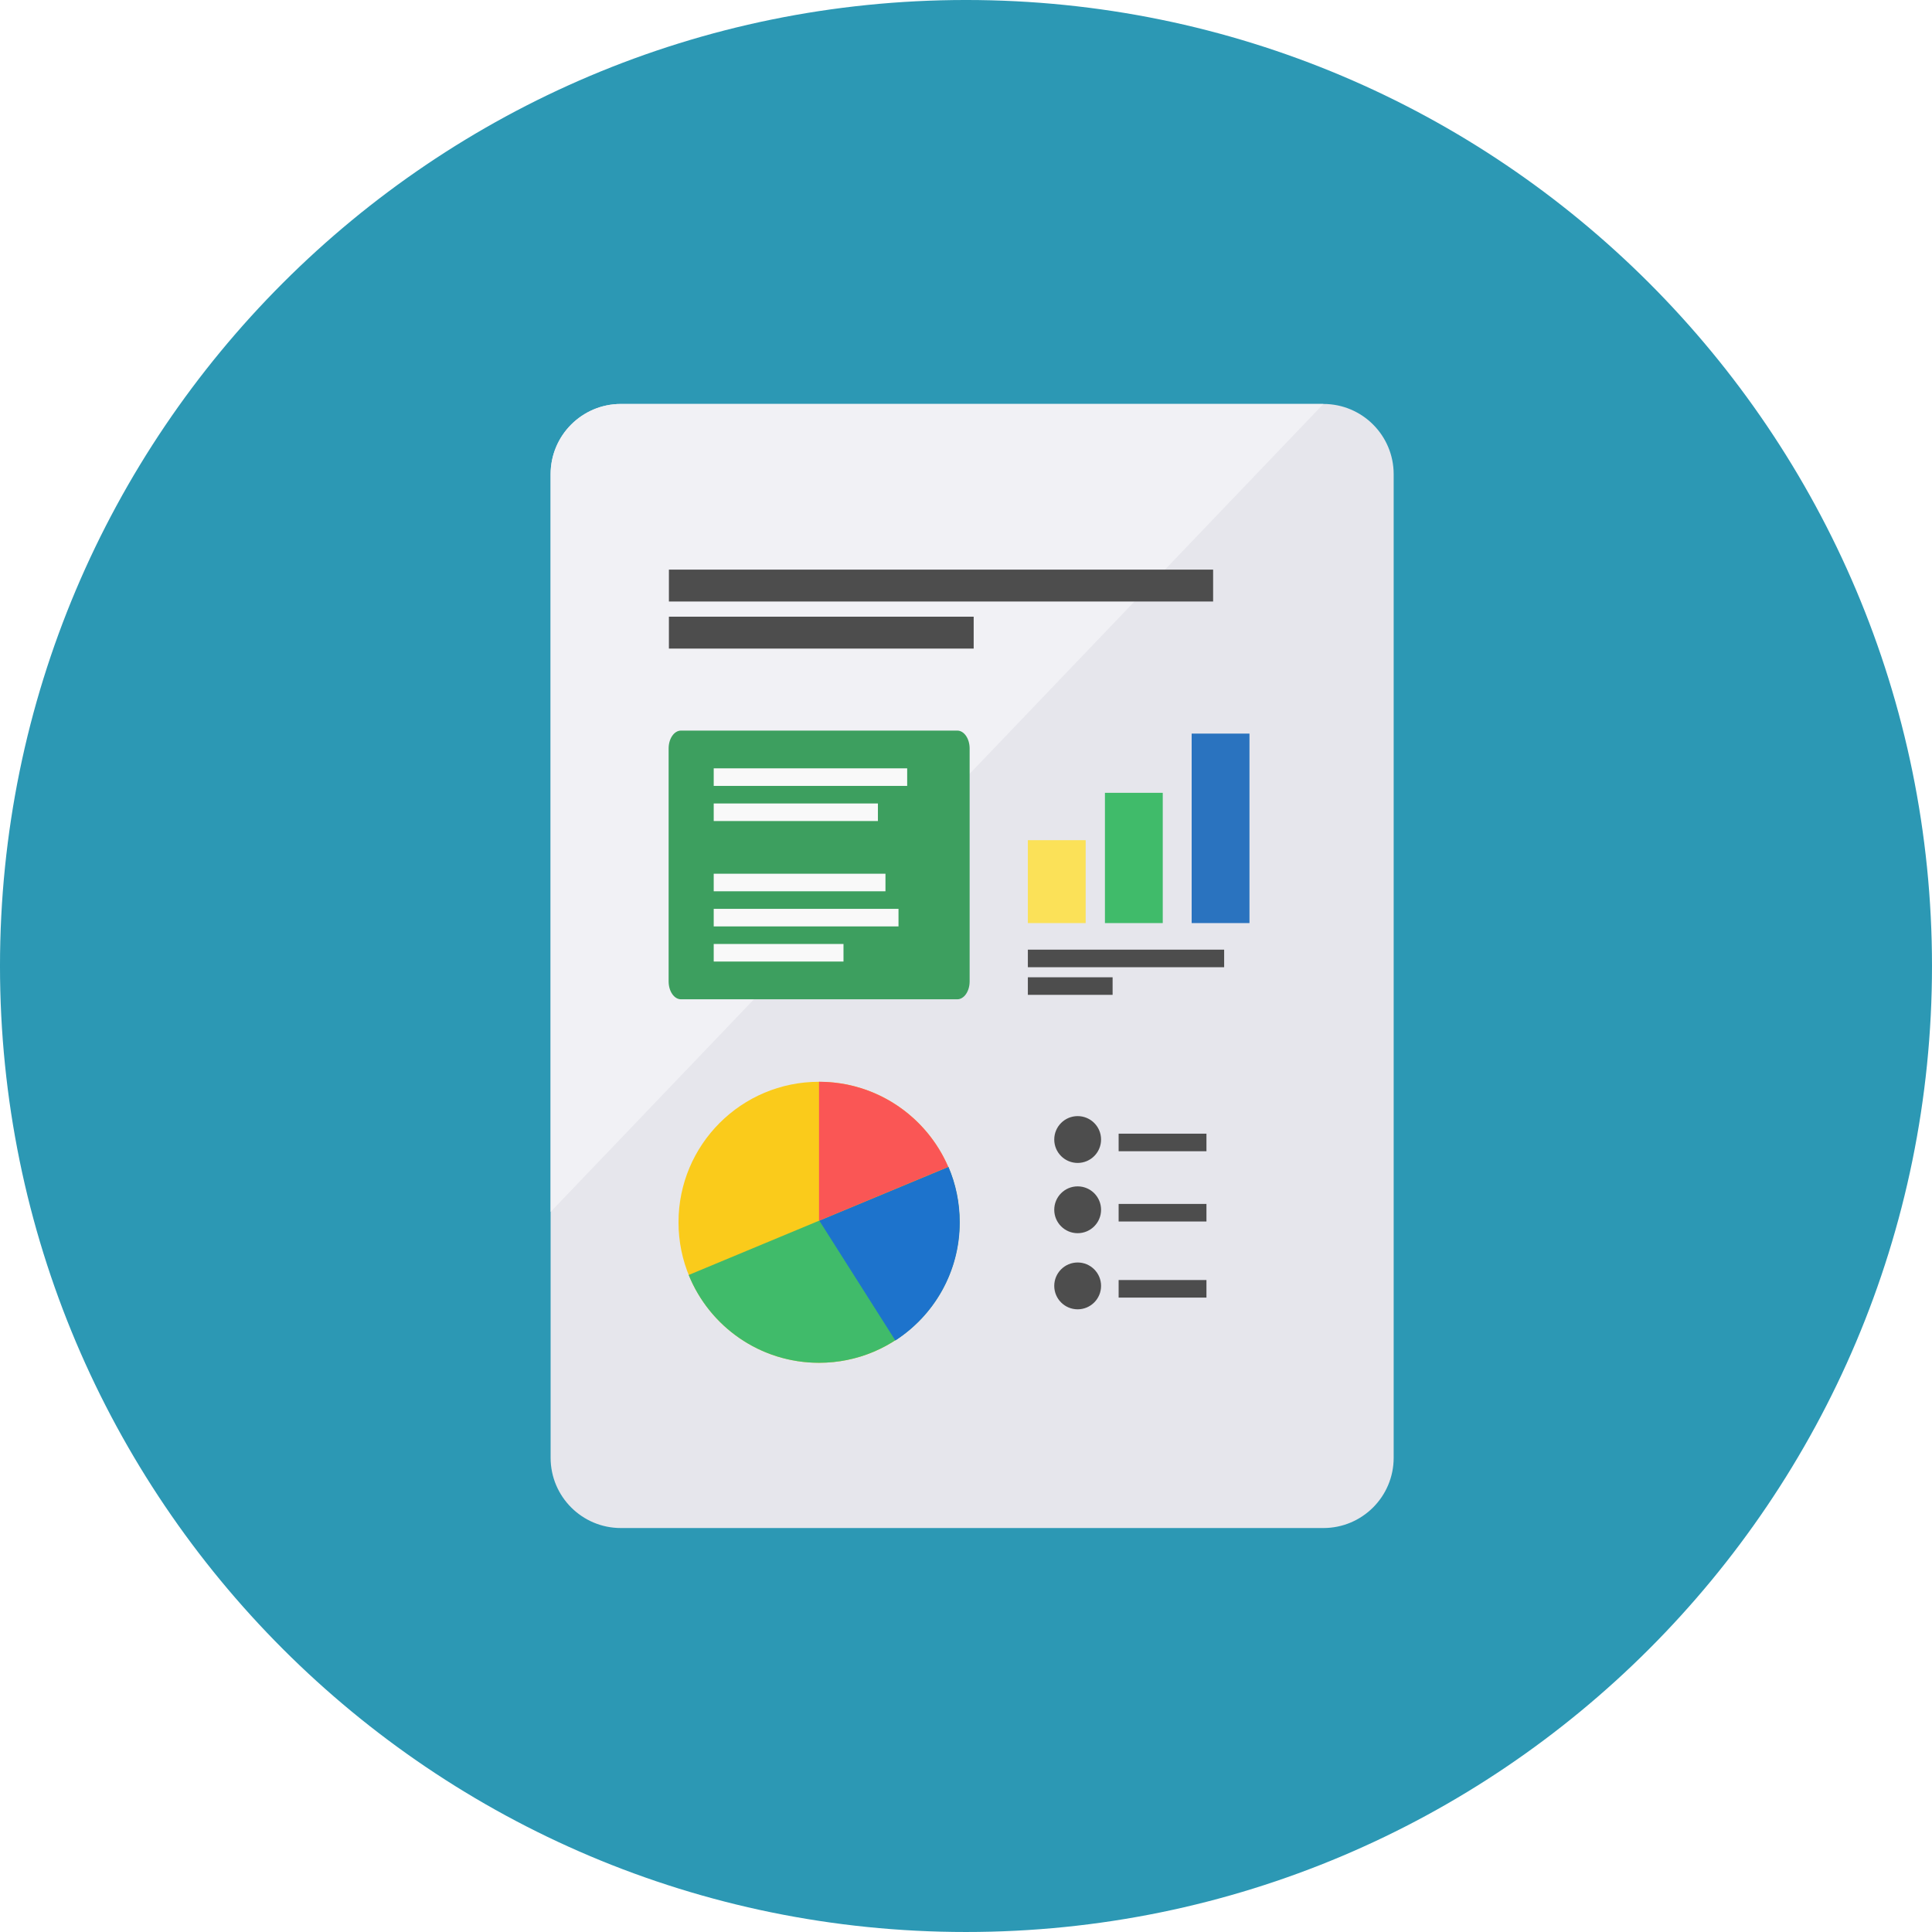
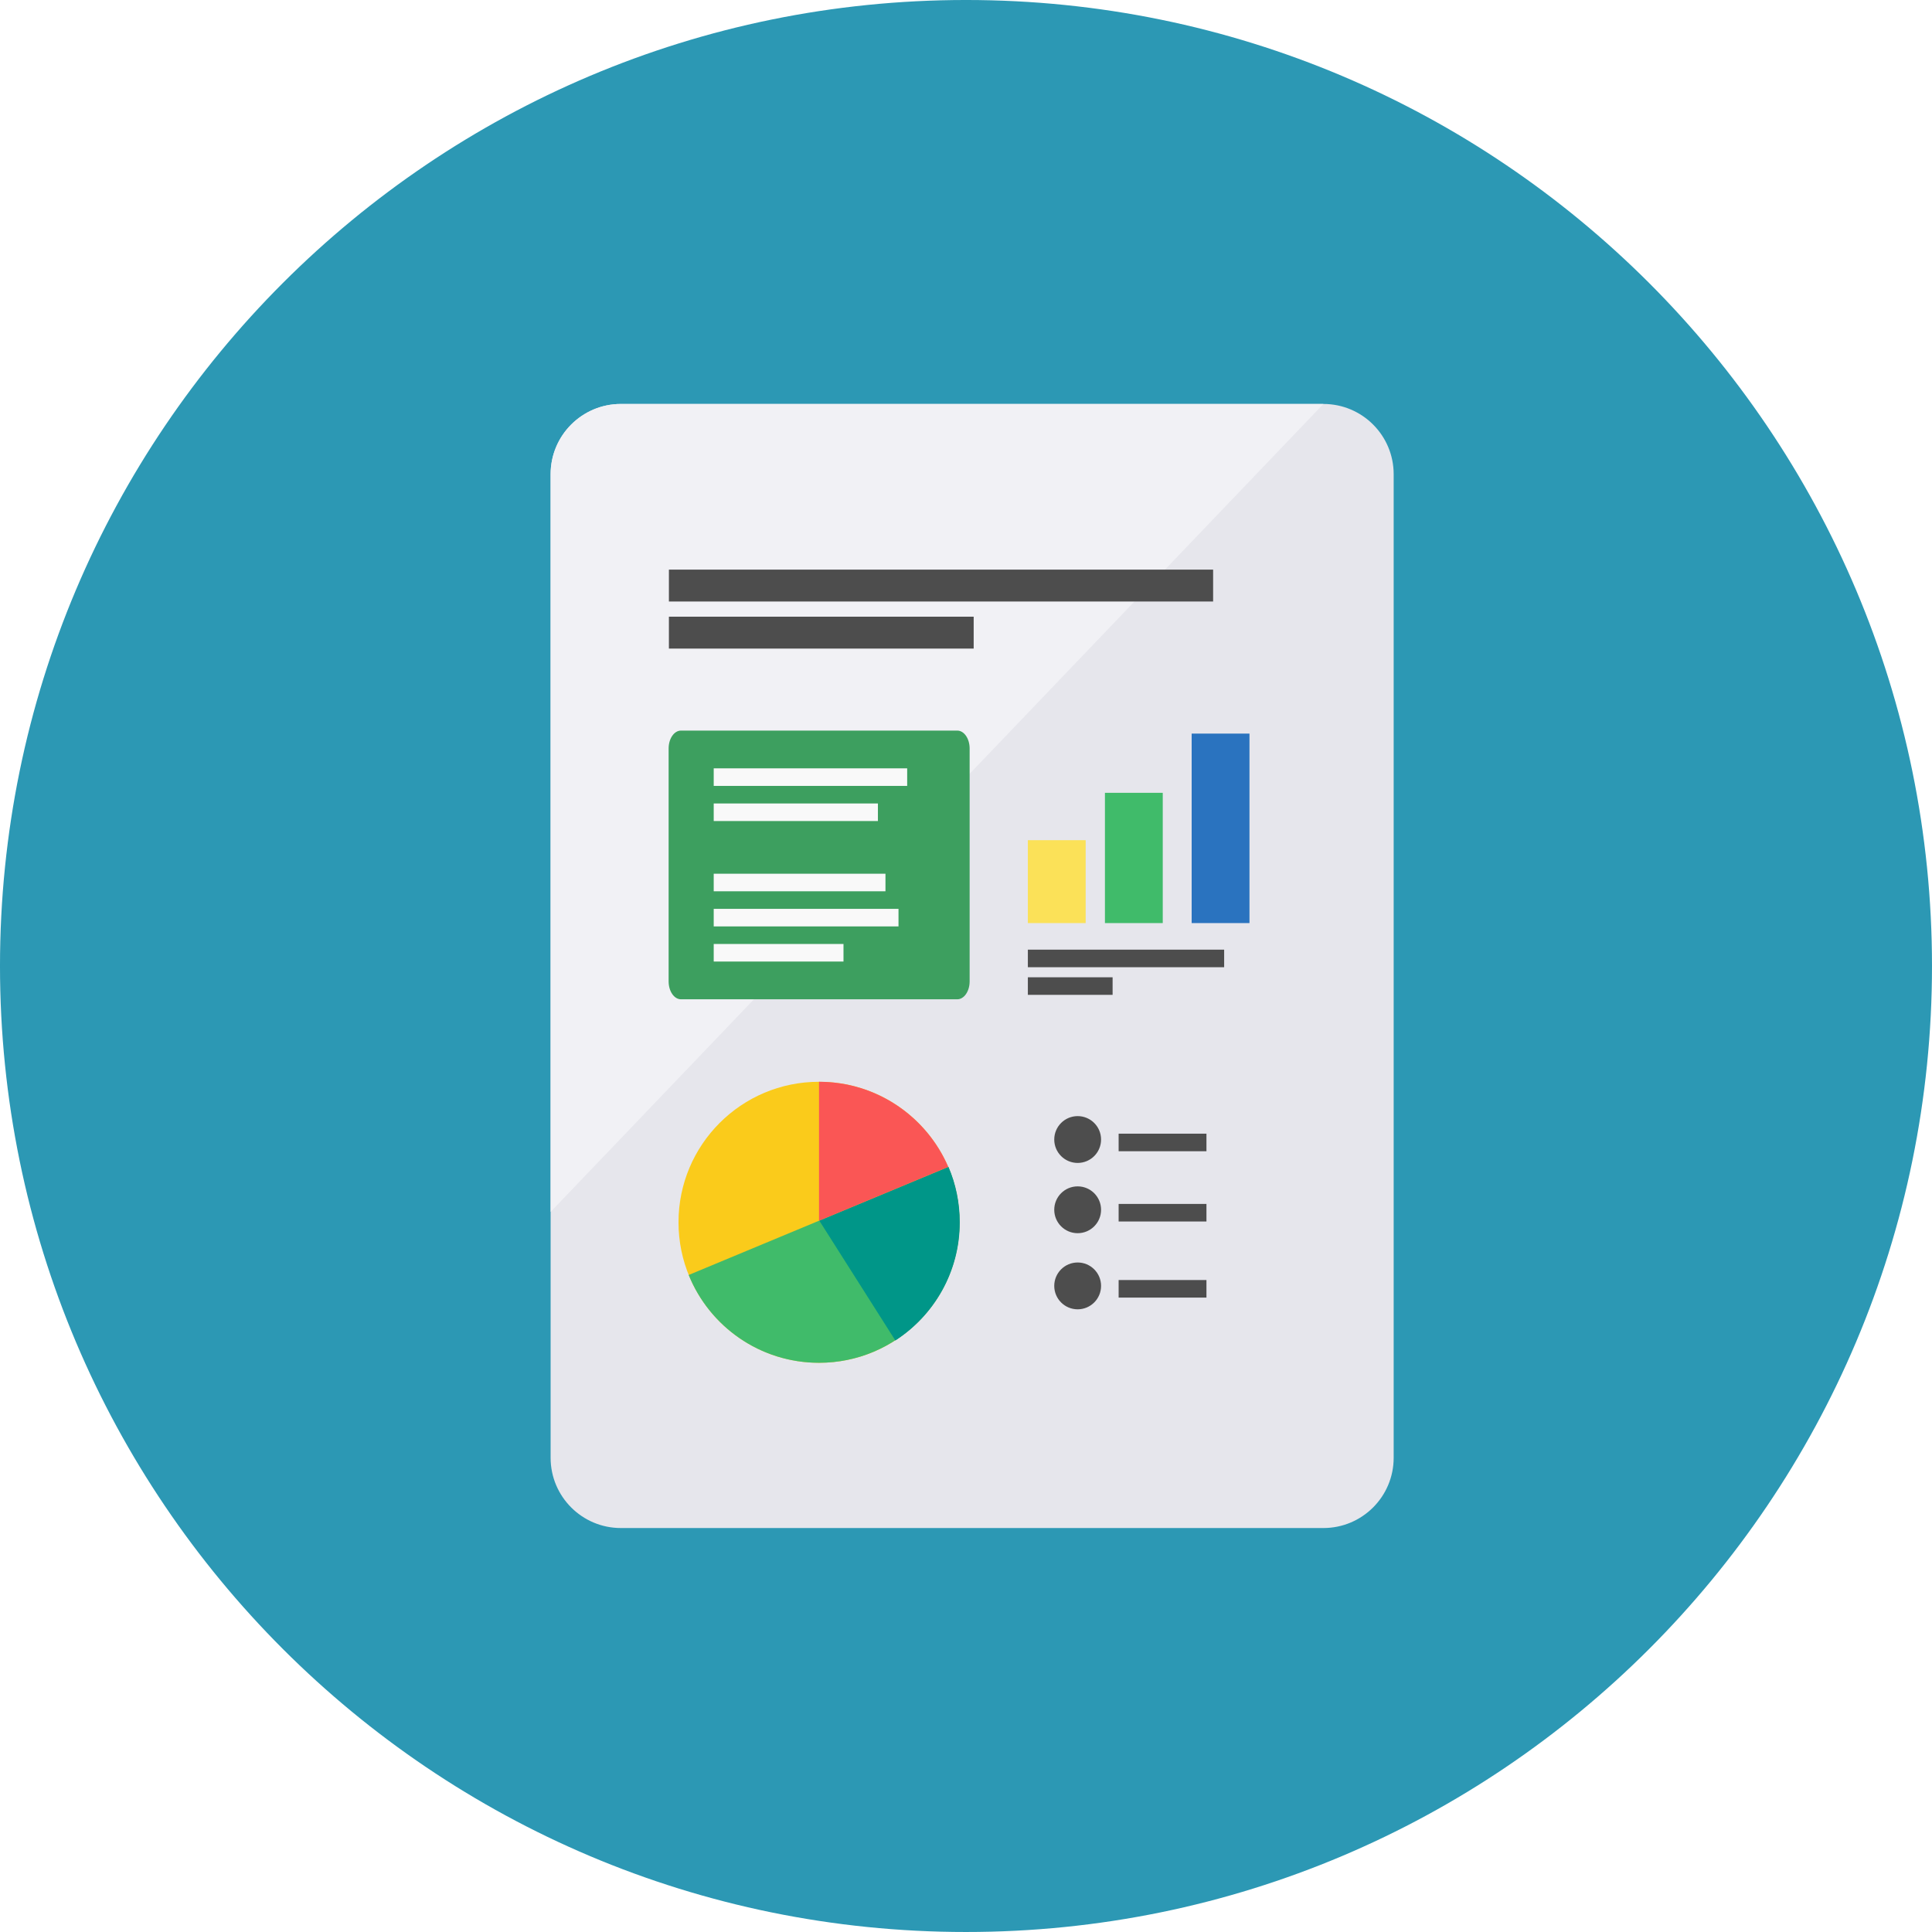
<svg xmlns="http://www.w3.org/2000/svg" height="110px" style="enable-background:new 0 0 110 110;" version="1.0" viewBox="0 0 110 110" width="110px" xml:space="preserve" id="svg46">
  <defs id="defs50" />
  <g id="Artboard" />
  <g id="Multicolor">
    <g id="g4956" transform="translate(-75.71803,229.3902)">
      <g id="g5287-3" transform="translate(275.8056,1.076478)">
        <circle id="circle3-4-6" style="fill:#32bea6" r="55" cy="-163.602" cx="433.661" />
      </g>
      <g id="g5250">
        <circle transform="translate(-0.7453773)" id="circle3-3" style="fill:#37abc8" r="55" cy="-166.92" cx="306.018" />
        <path transform="translate(-0.7453773)" d="m 330.368,-194.92 c 0,-2.209 -1.791,-4 -4,-4 h -40 c -2.209,0 -4,1.791 -4,4 v 56 c 0,2.209 1.791,4 4,4 h 40 c 2.209,0 4,-1.791 4,-4 z" style="fill:#344540;fill-opacity:1" id="path5-1" />
        <path transform="translate(-0.7453773)" id="path4548-9" style="fill:#405350;fill-opacity:1" d="m 326.368,-198.92 h -40 c -2.209,0 -4,1.791 -4,4 v 42 z" />
        <g id="g41-3" transform="translate(250.6496,-215.3279)">
          <circle id="circle33-6" style="fill:#facb1b" r="8" cy="63" cx="47" />
          <path id="path35-1" style="fill:#40bb6a;fill-opacity:1" d="m 55,63 c 0,4.42 -3.58,8 -8,8 -3.36,0 -6.233,-2.067 -7.42,-5 L 54.36,59.847 C 54.773,60.813 55,61.88 55,63 Z" />
-           <path id="path37-0" style="fill:#1d73cc;fill-opacity:1" d="m 55.013,63.003 c 0,2.82 -1.46,5.3 -3.667,6.727 l -4.327,-6.82 7.353,-3.06 c 0.414,0.967 0.641,2.033 0.641,3.153 z" />
+           <path id="path37-0" style="fill:#009688;fill-opacity:1" d="m 55.013,63.003 c 0,2.82 -1.46,5.3 -3.667,6.727 l -4.327,-6.82 7.353,-3.06 c 0.414,0.967 0.641,2.033 0.641,3.153 z" />
          <path id="path39-6" style="fill:#fa5655" d="M 54.36,59.847 47,62.913 V 55 c 3.3,0 6.133,2 7.36,4.847 z" />
        </g>
        <g transform="translate(226.9463,-247.3027)" id="g15-3-3" style="fill:#ececec">
          <rect id="rect13-7-2" y="57.815" x="62.157" width="30.985" style="fill:#ececec;stroke-width:3.354" height="1.816" />
          <rect height="1.816" style="fill:#ececec;stroke-width:2.51" width="17.352" x="62.157" y="60.495" id="rect4583-0" />
        </g>
        <rect style="opacity:1;fill:#ececec;fill-opacity:1;stroke:none;stroke-width:0;stroke-miterlimit:4;stroke-dasharray:none;stroke-opacity:1" id="rect4596-6" width="17.138" height="15.299" x="289.087" y="-180.323" rx="0.703" ry="1.02" />
        <g id="g4594-1" transform="translate(250.7087,-215.3729)" style="fill:#ececec;fill-opacity:1">
          <g transform="translate(0,0.544996)" id="g4972">
            <g style="fill:#ececec;fill-opacity:1" transform="translate(2.66e-6,4)" id="g15-4">
              <circle cx="61.667" cy="58.333" r="1.333" style="fill:#ececec;fill-opacity:1" id="circle11-7" />
              <rect height="1" style="fill:#ececec;fill-opacity:1" width="5" x="64" y="58" id="rect13-8" />
            </g>
            <g style="fill:#ececec;fill-opacity:1" transform="translate(2.66e-6,2)" id="g21-4">
              <circle cx="61.667" cy="64.667" r="1.333" style="fill:#ececec;fill-opacity:1" id="circle17-5" />
              <rect height="1" style="fill:#ececec;fill-opacity:1" width="5" x="64" y="64.333" id="rect19-0" />
            </g>
            <circle id="circle4590-5" style="fill:#ececec;fill-opacity:1" r="1.333" cy="58.333" cx="61.667" />
            <rect id="rect4592-54" y="58" x="64" width="5" style="fill:#ececec;fill-opacity:1" height="1" />
          </g>
          <g id="g4806-7" transform="translate(0.3295837,0.407839)">
            <g transform="matrix(0.5486137,0,0,0.6742721,34.36268,11.21414)" id="g4588-6">
              <rect id="rect27-5" y="44" x="44" width="6" style="fill:#fbe158" height="7" />
              <rect id="rect29-6" y="40" x="52" width="6" style="fill:#40bb6a;fill-opacity:1" height="11" />
              <rect id="rect31-9" y="35" x="61" width="6" style="fill:#2a73bf;fill-opacity:1" height="16" />
            </g>
            <rect id="rect4592-5-3" y="47.115" x="58.502" width="11.176" style="fill:#ececec;fill-opacity:1;stroke-width:1.495" height="1" />
            <rect height="1" style="fill:#ececec;fill-opacity:1;stroke-width:0.982" width="4.825" x="58.502" y="48.688" id="rect4615-7" />
          </g>
          <g id="g4674-4" transform="translate(0.9574957,9.560507)" style="fill:#4d4d4d">
            <rect height="1" style="fill:#4d4d4d;fill-opacity:1;stroke-width:1.216" width="7.389" x="39.988" y="37.639" id="rect4656-5" />
            <rect id="rect4658-2" y="35.639" x="39.988" width="10.521" style="fill:#4d4d4d;fill-opacity:1;stroke-width:1.451" height="1" />
            <rect height="1" style="fill:#4d4d4d;fill-opacity:1;stroke-width:1.338" width="8.955" x="39.988" y="33.639" id="rect4660-5" />
            <rect height="1" style="fill:#4d4d4d;fill-opacity:1;stroke-width:1.384" width="9.582" x="39.988" y="29.639" id="rect4664-7" />
            <rect id="rect4666-4" y="27.639" x="39.988" width="11.015" style="fill:#4d4d4d;fill-opacity:1;stroke-width:1.484" height="1" />
          </g>
        </g>
      </g>
      <g id="g5287" transform="translate(5.198608,-3.317871)">
        <circle id="circle3-4" style="fill:#32bea6" r="55" cy="-163.602" cx="433.661" />
        <path d="m 458.011,-191.602 c 0,-2.209 -1.791,-4 -4,-4 h -40 c -2.209,0 -4,1.791 -4,4 v 56 c 0,2.209 1.791,4 4,4 h 40 c 2.209,0 4,-1.791 4,-4 z" style="fill:#333333" id="path5-3" />
        <path id="path4548-0" style="fill:#3d3d3d;fill-opacity:1" d="m 454.011,-195.602 h -40 c -2.209,0 -4,1.791 -4,4 v 42 z" />
        <g style="fill:#ececec;fill-opacity:1" transform="translate(378.3518,-208.055)" id="g15-7">
          <circle cx="61.667" cy="58.333" r="1.333" style="fill:#ececec;fill-opacity:1" id="circle11-8" />
          <rect height="1" style="fill:#ececec;fill-opacity:1" width="5" x="64" y="58" id="rect13-6" />
        </g>
        <g style="fill:#ececec;fill-opacity:1" transform="translate(378.3518,-210.055)" id="g21-8">
          <circle cx="61.667" cy="64.667" r="1.333" style="fill:#ececec;fill-opacity:1" id="circle17-8" />
          <rect height="1" style="fill:#ececec;fill-opacity:1" width="5" x="64" y="64.333" id="rect19-4" />
        </g>
        <g transform="translate(378.2927,-212.01)" id="g41-31">
          <circle cx="47" cy="63" r="8" style="fill:#facb1b" id="circle33-4" />
          <path d="m 55,63 c 0,4.42 -3.58,8 -8,8 -3.36,0 -6.233,-2.067 -7.42,-5 L 54.36,59.847 C 54.773,60.813 55,61.88 55,63 Z" style="fill:#40bb6a;fill-opacity:1" id="path35-9" />
-           <path d="m 55.013,63.003 c 0,2.82 -1.46,5.3 -3.667,6.727 l -4.327,-6.82 7.353,-3.06 c 0.414,0.967 0.641,2.033 0.641,3.153 z" style="fill:#1d73cc;fill-opacity:1" id="path37-2" />
+           <path d="m 55.013,63.003 c 0,2.82 -1.46,5.3 -3.667,6.727 l -4.327,-6.82 7.353,-3.06 c 0.414,0.967 0.641,2.033 0.641,3.153 z" style="fill:#009688;fill-opacity:1" id="path37-2" />
          <path d="M 54.36,59.847 47,62.913 V 55 c 3.3,0 6.133,2 7.36,4.847 z" style="fill:#fa5655" id="path39-0" />
        </g>
        <g style="fill:#ececec" id="g15-3-6" transform="translate(354.5894,-243.9849)">
          <rect height="1.816" style="fill:#ececec;stroke-width:3.354" width="30.985" x="62.157" y="57.815" id="rect13-7-8" />
          <rect id="rect4583-9" y="60.495" x="62.157" width="17.352" style="fill:#ececec;stroke-width:2.51" height="1.816" />
        </g>
        <rect ry="1.02" rx="0.703" y="-177.005" x="416.73" height="15.299" width="17.138" id="rect4596-2" style="opacity:1;fill:#ececec;fill-opacity:1;stroke:none;stroke-width:0;stroke-miterlimit:4;stroke-dasharray:none;stroke-opacity:1" />
        <g style="fill:#ececec;fill-opacity:1" transform="translate(378.3518,-212.055)" id="g4594-6">
          <circle id="circle4590-6" style="fill:#ececec;fill-opacity:1" r="1.333" cy="58.333" cx="61.667" />
          <rect id="rect4592-4" y="58" x="64" width="5" style="fill:#ececec;fill-opacity:1" height="1" />
          <g transform="translate(0.3295837,0.407839)" id="g4806-9">
            <g id="g4588-5" transform="matrix(0.5486137,0,0,0.6742721,34.36268,11.21414)">
              <rect height="7" style="fill:#fbe158" width="6" x="44" y="44" id="rect27-0" />
              <rect height="11" style="fill:#40bb6a;fill-opacity:1" width="6" x="52" y="40" id="rect29-4" />
              <rect height="16" style="fill:#2a73bf;fill-opacity:1" width="6" x="61" y="35" id="rect31-8" />
            </g>
            <rect height="1" style="fill:#ececec;fill-opacity:1;stroke-width:1.495" width="11.176" x="58.502" y="47.115" id="rect4592-5-7" />
            <rect id="rect4615-1" y="48.688" x="58.502" width="4.825" style="fill:#ececec;fill-opacity:1;stroke-width:0.982" height="1" />
          </g>
          <g style="fill:#4d4d4d" transform="translate(0.9574957,9.560507)" id="g4674-7">
            <rect id="rect4656-2" y="37.639" x="39.988" width="7.389" style="fill:#4d4d4d;fill-opacity:1;stroke-width:1.216" height="1" />
            <rect height="1" style="fill:#4d4d4d;fill-opacity:1;stroke-width:1.451" width="10.521" x="39.988" y="35.639" id="rect4658-7" />
            <rect id="rect4660-2" y="33.639" x="39.988" width="8.955" style="fill:#4d4d4d;fill-opacity:1;stroke-width:1.338" height="1" />
            <rect id="rect4664-6" y="29.639" x="39.988" width="9.466" style="fill:#4d4d4d;fill-opacity:1;stroke-width:1.376" height="1" />
            <rect height="1" style="fill:#4d4d4d;fill-opacity:1;stroke-width:1.484" width="11.015" x="39.988" y="27.639" id="rect4666-1" />
          </g>
        </g>
      </g>
      <g id="g5324" transform="translate(6.412872,-3.783981)">
        <circle id="circle3-4-0" style="fill:#e15959;fill-opacity:1" r="55" cy="-163.136" cx="566.034" />
        <path d="m 590.384,-191.136 c 0,-2.209 -1.791,-4 -4,-4 h -40 c -2.209,0 -4,1.791 -4,4 v 56 c 0,2.209 1.791,4 4,4 h 40 c 2.209,0 4,-1.791 4,-4 z" style="fill:#e6e6ec;fill-opacity:1" id="path5-3-6" />
        <path id="path4548-0-1" style="fill:#f1f1f5;fill-opacity:1" d="m 586.384,-195.136 h -40 c -2.209,0 -4,1.791 -4,4 v 42 z" />
        <g style="fill:#4d4d4d;fill-opacity:1" transform="translate(510.7247,-207.5889)" id="g15-7-5">
          <circle cx="61.667" cy="58.333" r="1.333" style="fill:#4d4d4d;fill-opacity:1" id="circle11-8-9" />
          <rect height="1" style="fill:#4d4d4d;fill-opacity:1" width="5" x="64" y="58" id="rect13-6-4" />
        </g>
        <g style="fill:#4d4d4d;fill-opacity:1" transform="translate(510.7247,-209.5889)" id="g21-8-9">
          <circle cx="61.667" cy="64.667" r="1.333" style="fill:#4d4d4d;fill-opacity:1" id="circle17-8-0" />
          <rect height="1" style="fill:#4d4d4d;fill-opacity:1" width="5" x="64" y="64.333" id="rect19-4-9" />
        </g>
        <g transform="translate(510.6656,-211.5439)" id="g41-31-1">
          <circle cx="47" cy="63" r="8" style="fill:#facb1b" id="circle33-4-7" />
          <path d="m 55,63 c 0,4.42 -3.58,8 -8,8 -3.36,0 -6.233,-2.067 -7.42,-5 L 54.36,59.847 C 54.773,60.813 55,61.88 55,63 Z" style="fill:#40bb6a;fill-opacity:1" id="path35-9-7" />
-           <path d="m 55.013,63.003 c 0,2.82 -1.46,5.3 -3.667,6.727 l -4.327,-6.82 7.353,-3.06 c 0.414,0.967 0.641,2.033 0.641,3.153 z" style="fill:#1d73cc;fill-opacity:1" id="path37-2-1" />
+           <path d="m 55.013,63.003 c 0,2.82 -1.46,5.3 -3.667,6.727 l -4.327,-6.82 7.353,-3.06 c 0.414,0.967 0.641,2.033 0.641,3.153 z" style="fill:#009688;fill-opacity:1" id="path37-2-1" />
          <path d="M 54.36,59.847 47,62.913 V 55 c 3.3,0 6.133,2 7.36,4.847 z" style="fill:#fa5655" id="path39-0-1" />
        </g>
        <g style="fill:#4d4d4d;fill-opacity:1" id="g15-3-6-5" transform="translate(486.9623,-243.5188)">
          <rect height="1.816" style="fill:#4d4d4d;fill-opacity:1;stroke-width:3.354" width="30.985" x="62.157" y="57.815" id="rect13-7-8-9" />
          <rect id="rect4583-9-7" y="60.495" x="62.157" width="17.352" style="fill:#4d4d4d;fill-opacity:1;stroke-width:2.51" height="1.816" />
        </g>
        <rect ry="1.02" rx="0.703" y="-176.539" x="549.103" height="15.299" width="17.138" id="rect4596-2-7" style="opacity:1;fill:#2a73bf;fill-opacity:1;stroke:none;stroke-width:0;stroke-miterlimit:4;stroke-dasharray:none;stroke-opacity:1" />
        <g style="fill:#ececec;fill-opacity:1" transform="translate(510.7247,-211.5889)" id="g4594-6-6">
          <circle id="circle4590-6-7" style="fill:#4d4d4d;fill-opacity:1" r="1.333" cy="58.333" cx="61.667" />
          <rect id="rect4592-4-3" y="58" x="64" width="5" style="fill:#4d4d4d;fill-opacity:1" height="1" />
          <g transform="translate(0.3295837,0.407839)" id="g4806-9-6">
            <g id="g4588-5-5" transform="matrix(0.5486137,0,0,0.6742721,34.36268,11.21414)">
              <rect height="7" style="fill:#fbe158" width="6" x="44" y="44" id="rect27-0-6" />
              <rect height="11" style="fill:#40bb6a;fill-opacity:1" width="6" x="52" y="40" id="rect29-4-3" />
              <rect height="16" style="fill:#2a73bf;fill-opacity:1" width="6" x="61" y="35" id="rect31-8-9" />
            </g>
            <rect height="1" style="fill:#4d4d4d;fill-opacity:1;stroke-width:1.495" width="11.176" x="58.502" y="47.115" id="rect4592-5-7-4" />
            <rect id="rect4615-1-8" y="48.688" x="58.502" width="4.825" style="fill:#4d4d4d;fill-opacity:1;stroke-width:0.982" height="1" />
          </g>
          <g style="fill:#f9f9f9" transform="translate(0.9574957,9.560507)" id="g4674-7-1">
            <rect id="rect4656-2-2" y="37.639" x="39.988" width="7.389" style="fill:#f9f9f9;fill-opacity:1;stroke-width:1.216" height="1" />
            <rect height="1" style="fill:#f9f9f9;fill-opacity:1;stroke-width:1.451" width="10.521" x="39.988" y="35.639" id="rect4658-7-9" />
            <rect id="rect4660-2-3" y="33.639" x="39.988" width="8.955" style="fill:#f9f9f9;fill-opacity:1;stroke-width:1.338" height="1" />
            <rect id="rect4664-6-0" y="29.639" x="39.988" width="9.582" style="fill:#f9f9f9;fill-opacity:1;stroke-width:1.384" height="1" />
            <rect height="1" style="fill:#f9f9f9;fill-opacity:1;stroke-width:1.484" width="11.015" x="39.988" y="27.639" id="rect4666-1-8" />
          </g>
        </g>
      </g>
      <g transform="translate(-5.01681,1.489357)" id="g5396">
        <g id="g4926" transform="translate(163.1034,163.8436)">
          <path d="m 575.38,-355.858 c 0,-2.209 -1.791,-4 -4,-4 h -40 c -2.209,0 -4,1.791 -4,4 v 56 c 0,2.209 1.791,4 4,4 h 40 c 2.209,0 4,-1.791 4,-4 z" style="fill:#e6e6ec;fill-opacity:1" id="path5328-6" />
          <path id="path5330-1" style="fill:#f1f1f5;fill-opacity:1" d="m 571.38,-359.858 h -40 c -2.209,0 -4,1.791 -4,4 v 42 z" />
          <g style="fill:#4d4d4d;fill-opacity:1" transform="translate(495.7212,-372.3115)" id="g5336-2">
            <circle cx="61.667" cy="58.333" r="1.333" style="fill:#4d4d4d;fill-opacity:1" id="circle5332-9" />
            <rect height="1" style="fill:#4d4d4d;fill-opacity:1" width="5" x="64" y="58" id="rect5334-3" />
          </g>
          <g style="fill:#4d4d4d;fill-opacity:1" transform="translate(495.7212,-374.3115)" id="g5342-1">
            <circle cx="61.667" cy="64.667" r="1.333" style="fill:#4d4d4d;fill-opacity:1" id="circle5338-9" />
            <rect height="1" style="fill:#4d4d4d;fill-opacity:1" width="5" x="64" y="64.333" id="rect5340-4" />
          </g>
          <g transform="translate(495.6621,-376.2665)" id="g5352-7">
            <circle cx="47" cy="63" r="8" style="fill:#facb1b" id="circle5344-8" />
            <path d="m 55,63 c 0,4.42 -3.58,8 -8,8 -3.36,0 -6.233,-2.067 -7.42,-5 L 54.36,59.847 C 54.773,60.813 55,61.88 55,63 Z" style="fill:#40bb6a;fill-opacity:1" id="path5346-4" />
-             <path d="m 55.013,63.003 c 0,2.82 -1.46,5.3 -3.667,6.727 l -4.327,-6.82 7.353,-3.06 c 0.414,0.967 0.641,2.033 0.641,3.153 z" style="fill:#1d73cc;fill-opacity:1" id="path5348-5" />
+             <path d="m 55.013,63.003 c 0,2.82 -1.46,5.3 -3.667,6.727 l -4.327,-6.82 7.353,-3.06 c 0.414,0.967 0.641,2.033 0.641,3.153 z" style="fill:#009688;fill-opacity:1" id="path5348-5" />
            <path d="M 54.36,59.847 47,62.913 V 55 c 3.3,0 6.133,2 7.36,4.847 z" style="fill:#fa5655" id="path5350-0" />
          </g>
          <g style="fill:#4d4d4d;fill-opacity:1" id="g5358-3" transform="translate(471.9588,-408.2413)">
            <rect height="1.816" style="fill:#4d4d4d;fill-opacity:1;stroke-width:3.354" width="30.985" x="62.157" y="57.815" id="rect5354-6" />
            <rect id="rect5356-1" y="60.495" x="62.157" width="17.352" style="fill:#4d4d4d;fill-opacity:1;stroke-width:2.51" height="1.816" />
          </g>
          <rect ry="1.02" rx="0.703" y="-341.262" x="534.099" height="15.299" width="17.138" id="rect5360-0" style="opacity:1;fill:#2a73bf;fill-opacity:1;stroke:none;stroke-width:0;stroke-miterlimit:4;stroke-dasharray:none;stroke-opacity:1" />
          <g style="fill:#ececec;fill-opacity:1" transform="translate(495.7212,-376.3115)" id="g5394-6">
            <circle id="circle5362-3" style="fill:#4d4d4d;fill-opacity:1" r="1.333" cy="58.333" cx="61.667" />
            <rect id="rect5364-2" y="58" x="64" width="5" style="fill:#4d4d4d;fill-opacity:1" height="1" />
            <g transform="translate(0.3295837,0.407839)" id="g5378-0">
              <g id="g5372-6" transform="matrix(0.5486137,0,0,0.6742721,34.36268,11.21414)">
                <rect height="7" style="fill:#fbe158" width="6" x="44" y="44" id="rect5366-1" />
                <rect height="11" style="fill:#40bb6a;fill-opacity:1" width="6" x="52" y="40" id="rect5368-5" />
                <rect height="16" style="fill:#2a73bf;fill-opacity:1" width="6" x="61" y="35" id="rect5370-5" />
              </g>
              <rect height="1" style="fill:#4d4d4d;fill-opacity:1;stroke-width:1.495" width="11.176" x="58.502" y="47.115" id="rect5374-4" />
              <rect id="rect5376-7" y="48.688" x="58.502" width="4.825" style="fill:#4d4d4d;fill-opacity:1;stroke-width:0.982" height="1" />
            </g>
            <g style="fill:#f9f9f9" transform="translate(0.9574957,9.560507)" id="g5392-6">
              <rect id="rect5380-5" y="37.639" x="39.988" width="7.389" style="fill:#f9f9f9;fill-opacity:1;stroke-width:1.216" height="1" />
              <rect height="1" style="fill:#f9f9f9;fill-opacity:1;stroke-width:1.451" width="10.521" x="39.988" y="35.639" id="rect5382-6" />
              <rect id="rect5384-9" y="33.639" x="39.988" width="9.779" style="fill:#f9f9f9;fill-opacity:1;stroke-width:1.398" height="1" />
              <rect id="rect5388-3" y="29.639" x="39.988" width="9.349" style="fill:#f9f9f9;fill-opacity:1;stroke-width:1.367" height="1" />
              <rect height="1" style="fill:#f9f9f9;fill-opacity:1;stroke-width:1.484" width="11.015" x="39.988" y="27.639" id="rect5390-7" />
            </g>
          </g>
        </g>
      </g>
    </g>
    <g transform="translate(-511.0343,218.1356)" id="g302">
      <circle id="circle5326" style="fill:#2c98b4;fill-opacity:1" r="55" cy="-163.136" cx="566.034" />
      <path d="m 590.384,-191.136 c 0,-2.209 -1.791,-4 -4,-4 h -40 c -2.209,0 -4,1.791 -4,4 v 56 c 0,2.209 1.791,4 4,4 h 40 c 2.209,0 4,-1.791 4,-4 z" style="fill:#e6e6ec;fill-opacity:1" id="path5328" />
      <path id="path5330" style="fill:#f1f1f5;fill-opacity:1" d="m 586.384,-195.136 h -40 c -2.209,0 -4,1.791 -4,4 v 42 z" />
      <g style="fill:#4d4d4d;fill-opacity:1" transform="translate(510.7247,-207.5889)" id="g5336">
        <circle cx="61.667" cy="58.333" r="1.333" style="fill:#4d4d4d;fill-opacity:1" id="circle5332" />
        <rect height="1" style="fill:#4d4d4d;fill-opacity:1" width="5" x="64" y="58" id="rect5334" />
      </g>
      <g style="fill:#4d4d4d;fill-opacity:1" transform="translate(510.7247,-209.5889)" id="g5342">
        <circle cx="61.667" cy="64.667" r="1.333" style="fill:#4d4d4d;fill-opacity:1" id="circle5338" />
        <rect height="1" style="fill:#4d4d4d;fill-opacity:1" width="5" x="64" y="64.333" id="rect5340" />
      </g>
      <g transform="translate(510.6656,-211.5439)" id="g5352">
        <circle cx="47" cy="63" r="8" style="fill:#facb1b" id="circle5344" />
        <path d="m 55,63 c 0,4.42 -3.58,8 -8,8 -3.36,0 -6.233,-2.067 -7.42,-5 L 54.36,59.847 C 54.773,60.813 55,61.88 55,63 Z" style="fill:#40bb6a;fill-opacity:1" id="path5346" />
-         <path d="m 55.013,63.003 c 0,2.82 -1.46,5.3 -3.667,6.727 l -4.327,-6.82 7.353,-3.06 c 0.414,0.967 0.641,2.033 0.641,3.153 z" style="fill:#1d73cc;fill-opacity:1" id="path5348" />
+         <path d="m 55.013,63.003 c 0,2.82 -1.46,5.3 -3.667,6.727 l -4.327,-6.82 7.353,-3.06 c 0.414,0.967 0.641,2.033 0.641,3.153 z" style="fill:#009688;fill-opacity:1" id="path5348" />
        <path d="M 54.36,59.847 47,62.913 V 55 c 3.3,0 6.133,2 7.36,4.847 z" style="fill:#fa5655" id="path5350" />
      </g>
      <g style="fill:#4d4d4d;fill-opacity:1" id="g5358" transform="translate(486.9623,-243.5188)">
        <rect height="1.816" style="fill:#4d4d4d;fill-opacity:1;stroke-width:3.354" width="30.985" x="62.157" y="57.815" id="rect5354" />
        <rect id="rect5356" y="60.495" x="62.157" width="17.352" style="fill:#4d4d4d;fill-opacity:1;stroke-width:2.51" height="1.816" />
      </g>
      <rect ry="1.02" rx="0.703" y="-176.539" x="549.103" height="15.299" width="17.138" id="rect5360" style="opacity:1;fill:#3d9f5f;fill-opacity:1;stroke:none;stroke-width:0;stroke-miterlimit:4;stroke-dasharray:none;stroke-opacity:1" />
      <g style="fill:#ececec;fill-opacity:1" transform="translate(510.7247,-211.5889)" id="g5394">
        <circle id="circle5362" style="fill:#4d4d4d;fill-opacity:1" r="1.333" cy="58.333" cx="61.667" />
        <rect id="rect5364" y="58" x="64" width="5" style="fill:#4d4d4d;fill-opacity:1" height="1" />
        <g transform="translate(0.3295837,0.407839)" id="g5378">
          <g id="g5372" transform="matrix(0.5486137,0,0,0.6742721,34.36268,11.21414)">
            <rect height="7" style="fill:#fbe158" width="6" x="44" y="44" id="rect5366" />
            <rect height="11" style="fill:#40bb6a;fill-opacity:1" width="6" x="52" y="40" id="rect5368" />
            <rect height="16" style="fill:#2a73bf;fill-opacity:1" width="6" x="61" y="35" id="rect5370" />
          </g>
          <rect height="1" style="fill:#4d4d4d;fill-opacity:1;stroke-width:1.495" width="11.176" x="58.502" y="47.115" id="rect5374" />
          <rect id="rect5376" y="48.688" x="58.502" width="4.825" style="fill:#4d4d4d;fill-opacity:1;stroke-width:0.982" height="1" />
        </g>
        <g style="fill:#f9f9f9" transform="translate(0.9574957,9.560507)" id="g5392">
          <rect id="rect5380" y="37.639" x="39.988" width="7.389" style="fill:#f9f9f9;fill-opacity:1;stroke-width:1.216" height="1" />
          <rect height="1" style="fill:#f9f9f9;fill-opacity:1;stroke-width:1.451" width="10.521" x="39.988" y="35.639" id="rect5382" />
          <rect id="rect5384" y="33.639" x="39.988" width="9.779" style="fill:#f9f9f9;fill-opacity:1;stroke-width:1.398" height="1" />
          <rect id="rect5388" y="29.639" x="39.988" width="9.349" style="fill:#f9f9f9;fill-opacity:1;stroke-width:1.367" height="1" />
          <rect height="1" style="fill:#f9f9f9;fill-opacity:1;stroke-width:1.484" width="11.015" x="39.988" y="27.639" id="rect5390" />
        </g>
      </g>
    </g>
  </g>
</svg>
